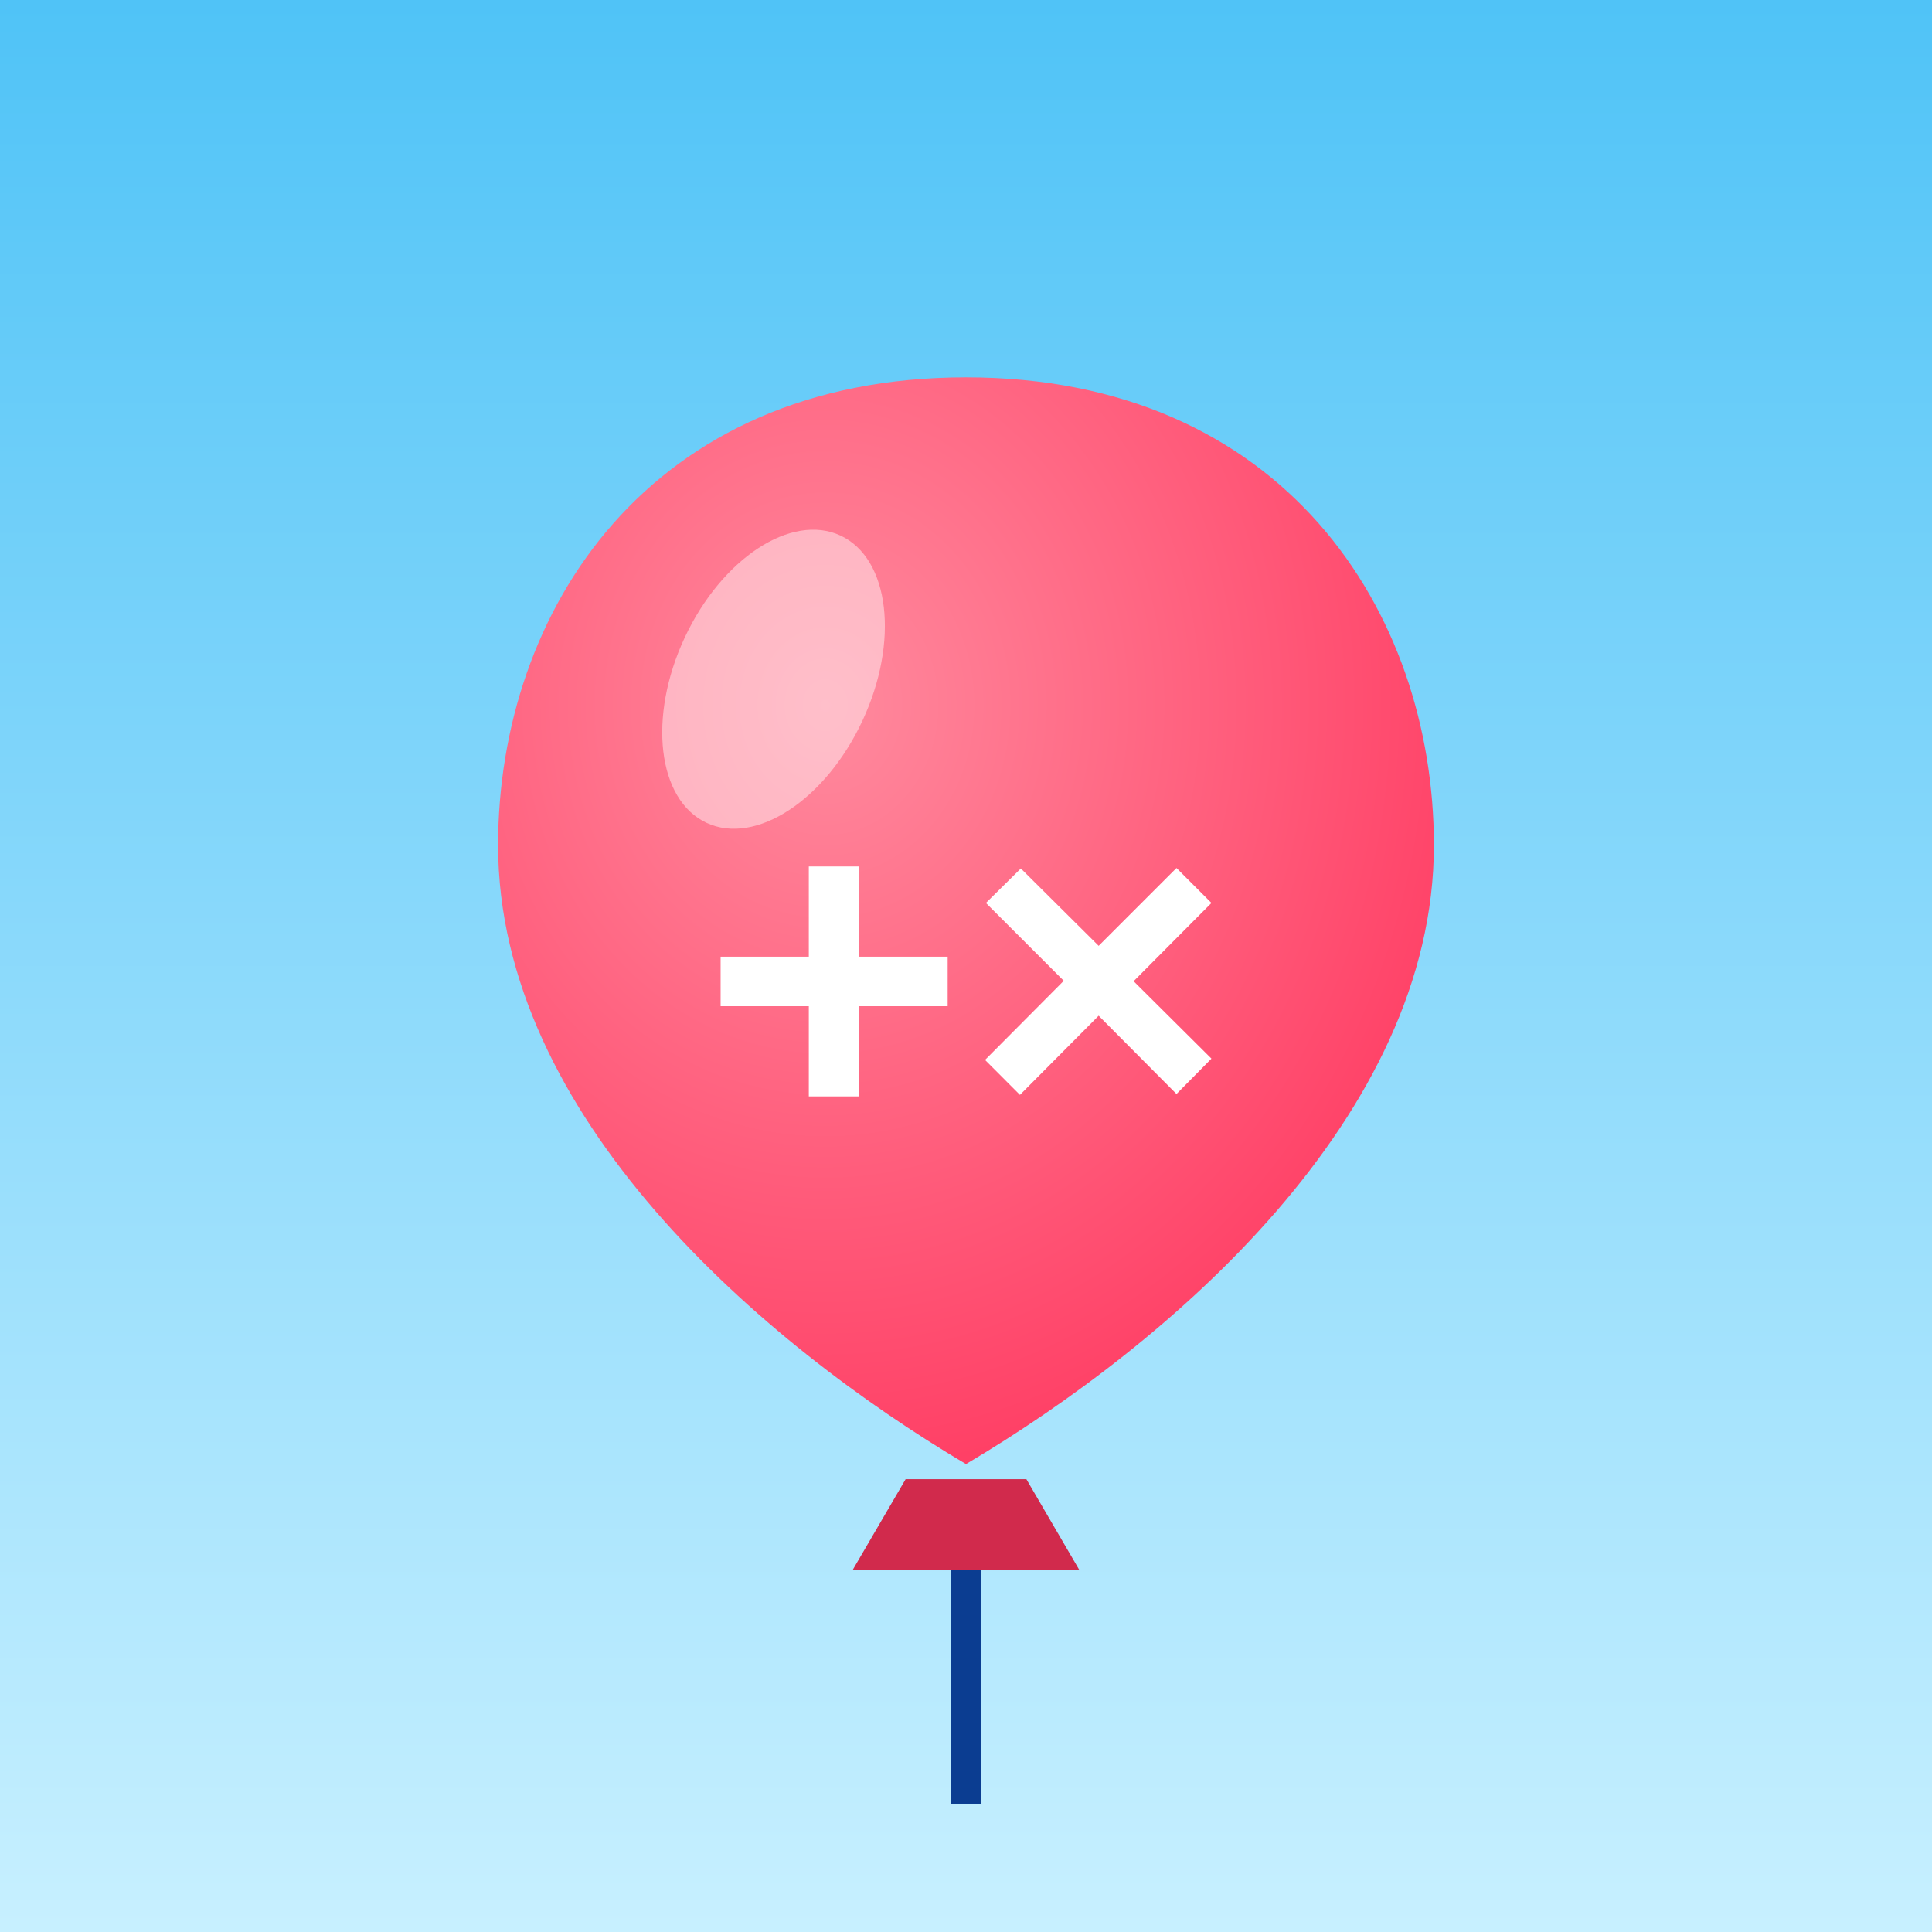
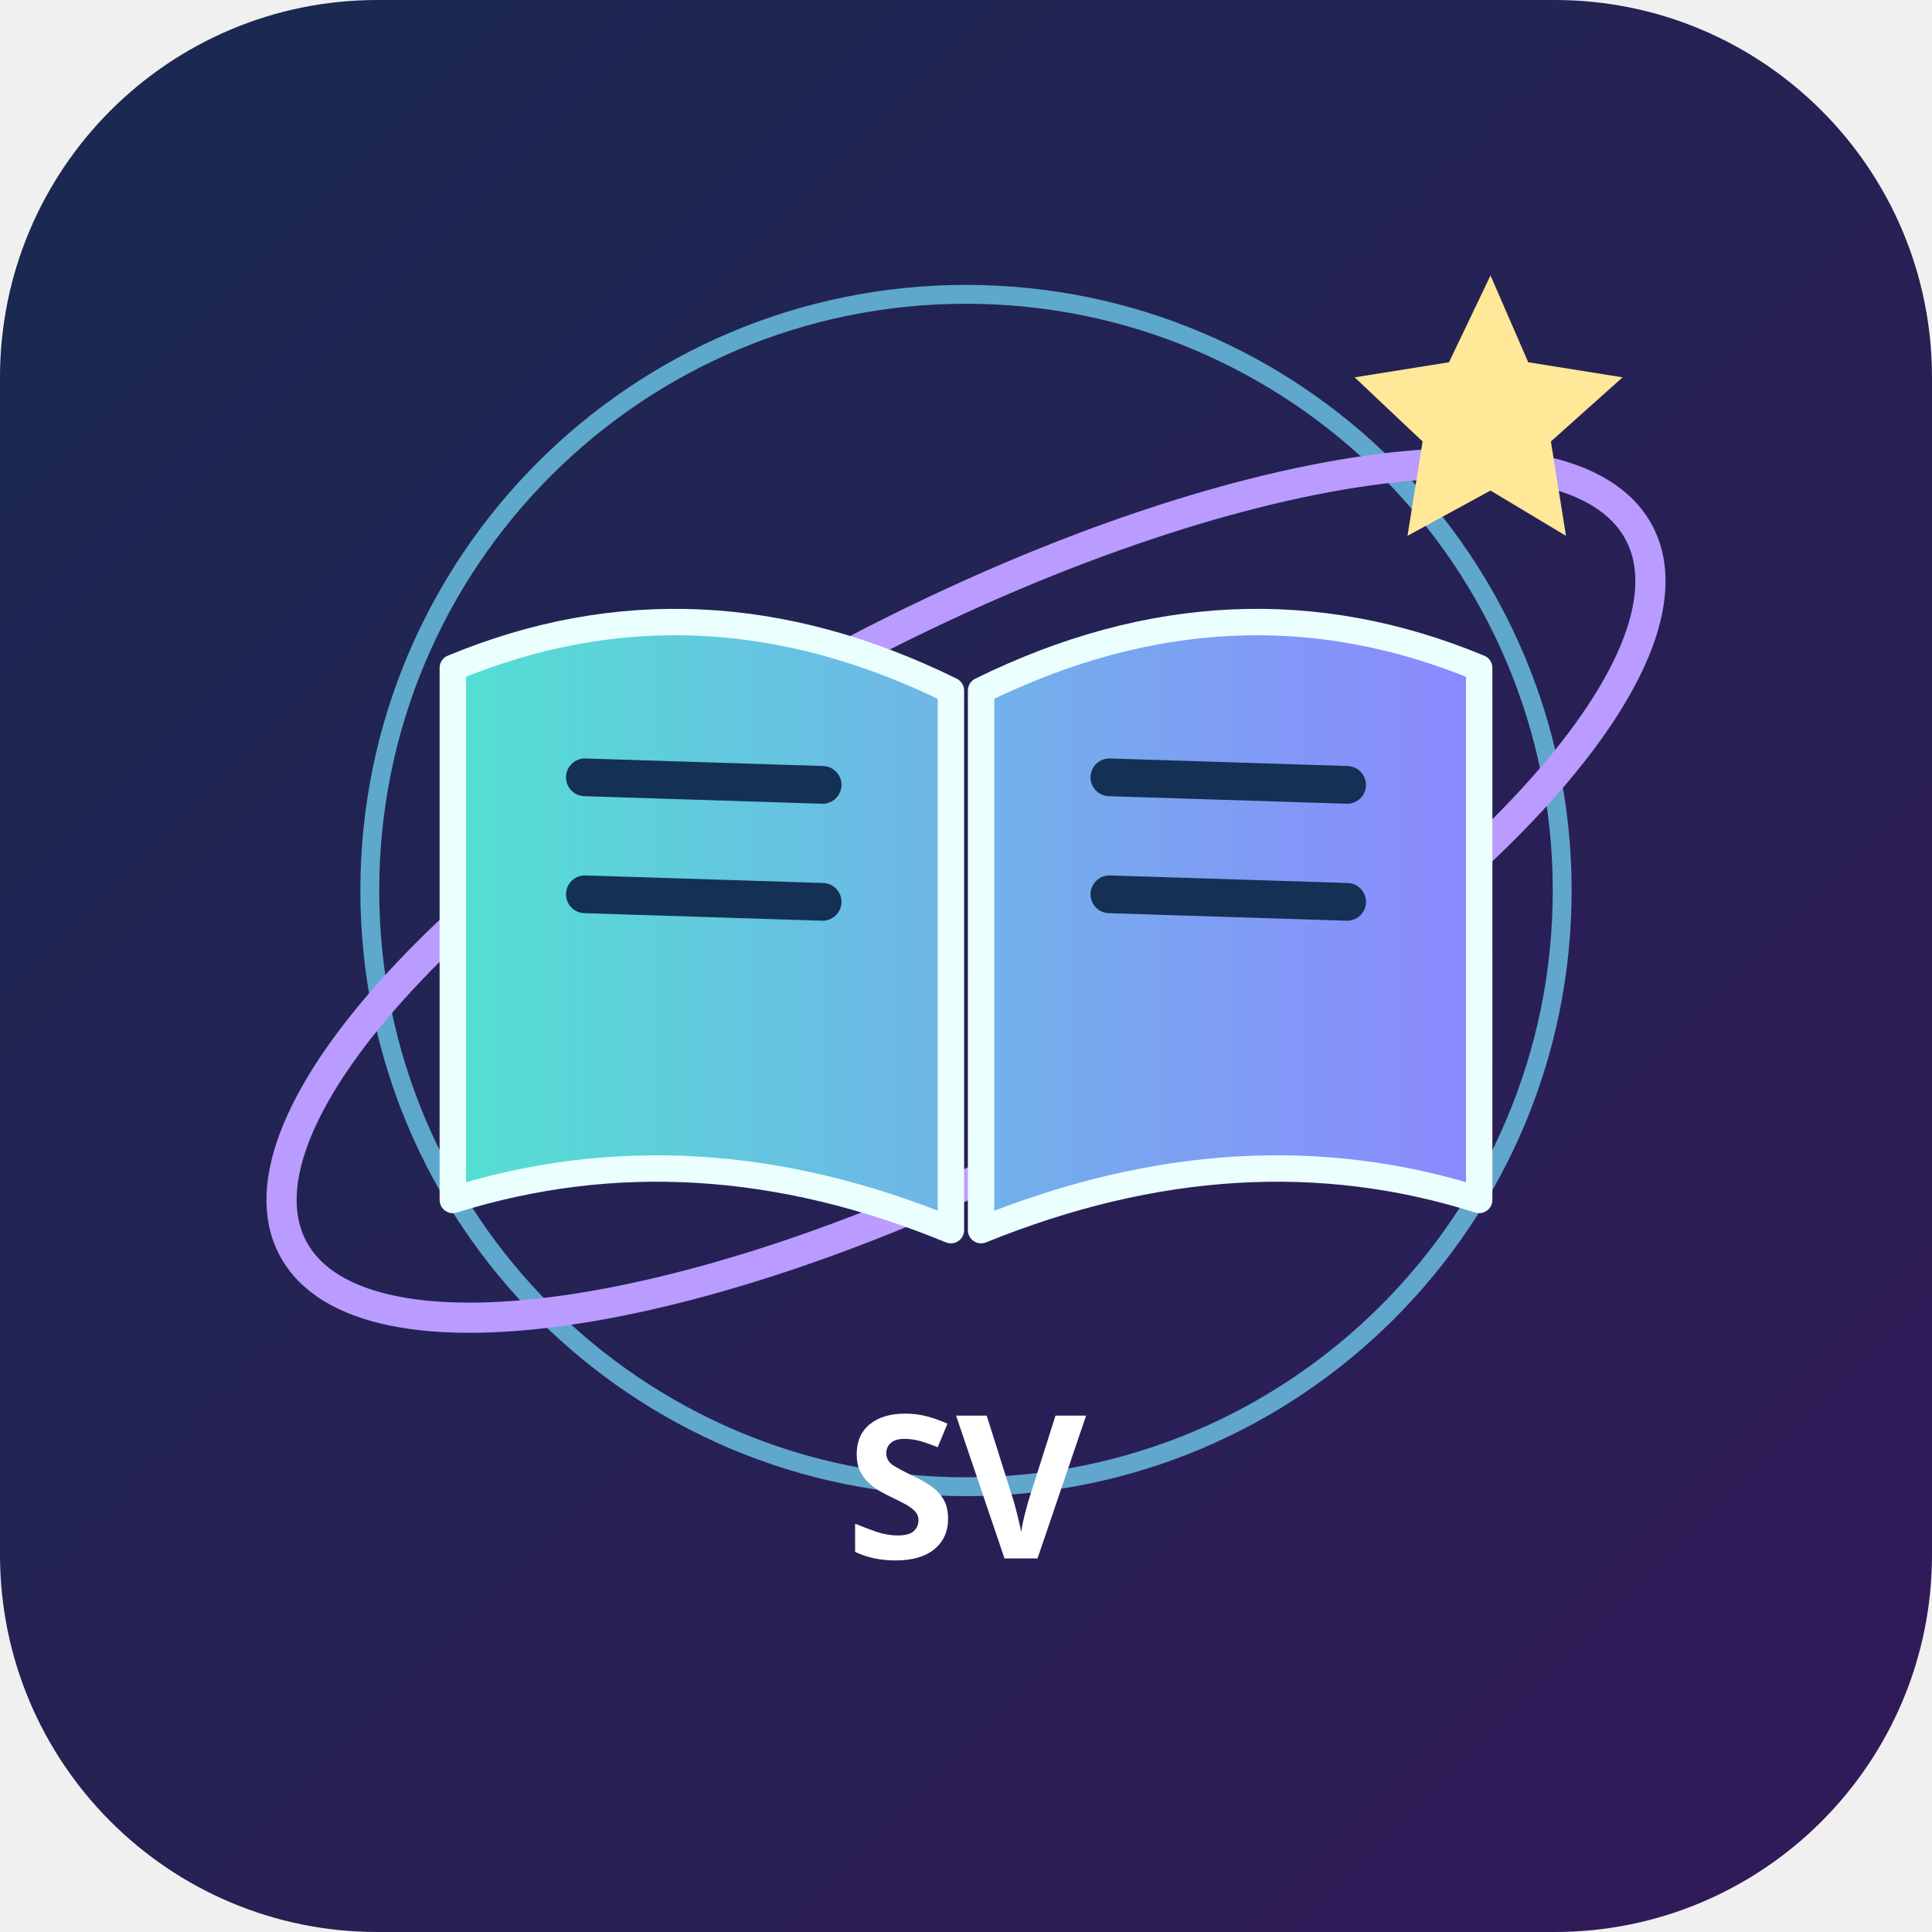
<svg xmlns="http://www.w3.org/2000/svg" viewBox="0 0 512 512">
  <defs>
-     <linearGradient id="s" x1="0" y1="0" x2="0" y2="1">
-       <stop offset="0" stop-color="#4fc3f7" />
-       <stop offset="1" stop-color="#c8f0ff" />
+     <linearGradient id="bg" x2="1" y2="1">
+       <stop stop-color="#192950" />
+       <stop offset="1" stop-color="#321a59" />
    </linearGradient>
-     <radialGradient id="b" cx=".35" cy=".3" r=".8">
-       <stop offset="0" stop-color="#ff8a9e" />
-       <stop offset="1" stop-color="#ff375f" />
-     </radialGradient>
+     <linearGradient id="book">
+       <stop stop-color="#53e0d2" />
+       <stop offset="1" stop-color="#8d87ff" />
+     </linearGradient>
  </defs>
-   <rect width="512" height="512" fill="url(#s)" />
-   <path d="M256 408v70" stroke="#0b3d91" stroke-width="8" fill="none" />
-   <path d="M256 100c-84 0-124 62-124 124 0 72 70 132 124 164 54-32 124-92 124-164 0-62-40-124-124-124z" fill="url(#b)" />
-   <path d="M240 392h32l14 24h-60z" fill="#d12a4c" />
-   <ellipse cx="205" cy="180" rx="26" ry="42" fill="#fff" opacity=".45" transform="rotate(25 205 180)" />
-   <text x="256" y="300" font-family="Arial,sans-serif" font-weight="900" font-size="120" fill="#fff" text-anchor="middle">+×</text>
+   <rect width="512" height="512" rx="100" fill="url(#bg)" />
+   <circle cx="256" cy="236" r="158" fill="none" stroke="#78dfff" stroke-width="5" opacity=".7" />
+   <ellipse cx="256" cy="236" rx="202" ry="70" transform="rotate(-28 256 236)" fill="none" stroke="#ba9bff" stroke-width="8" />
+   <path d="M120 177 Q185 150 252 183 L252 326 Q184 298 120 318Z M260 183 Q327 150 392 177 L392 318 Q329 298 260 326Z" fill="url(#book)" stroke="#ebffff" stroke-width="7" stroke-linejoin="round" />
+   <path d="M155 206L218 208M155 237L218 239M294 206L357 208M294 237L357 239" stroke="#143054" stroke-width="10" stroke-linecap="round" />
+   <path d="M395 73l10 23 25 4-19 17 4 25-20-12-22 12 4-25-18-17 25-4z" fill="#ffe898" />
+   <text x="256" y="413" font-family="sans-serif" font-weight="bold" font-size="53" text-anchor="middle" fill="#fff">SV</text>
</svg>
